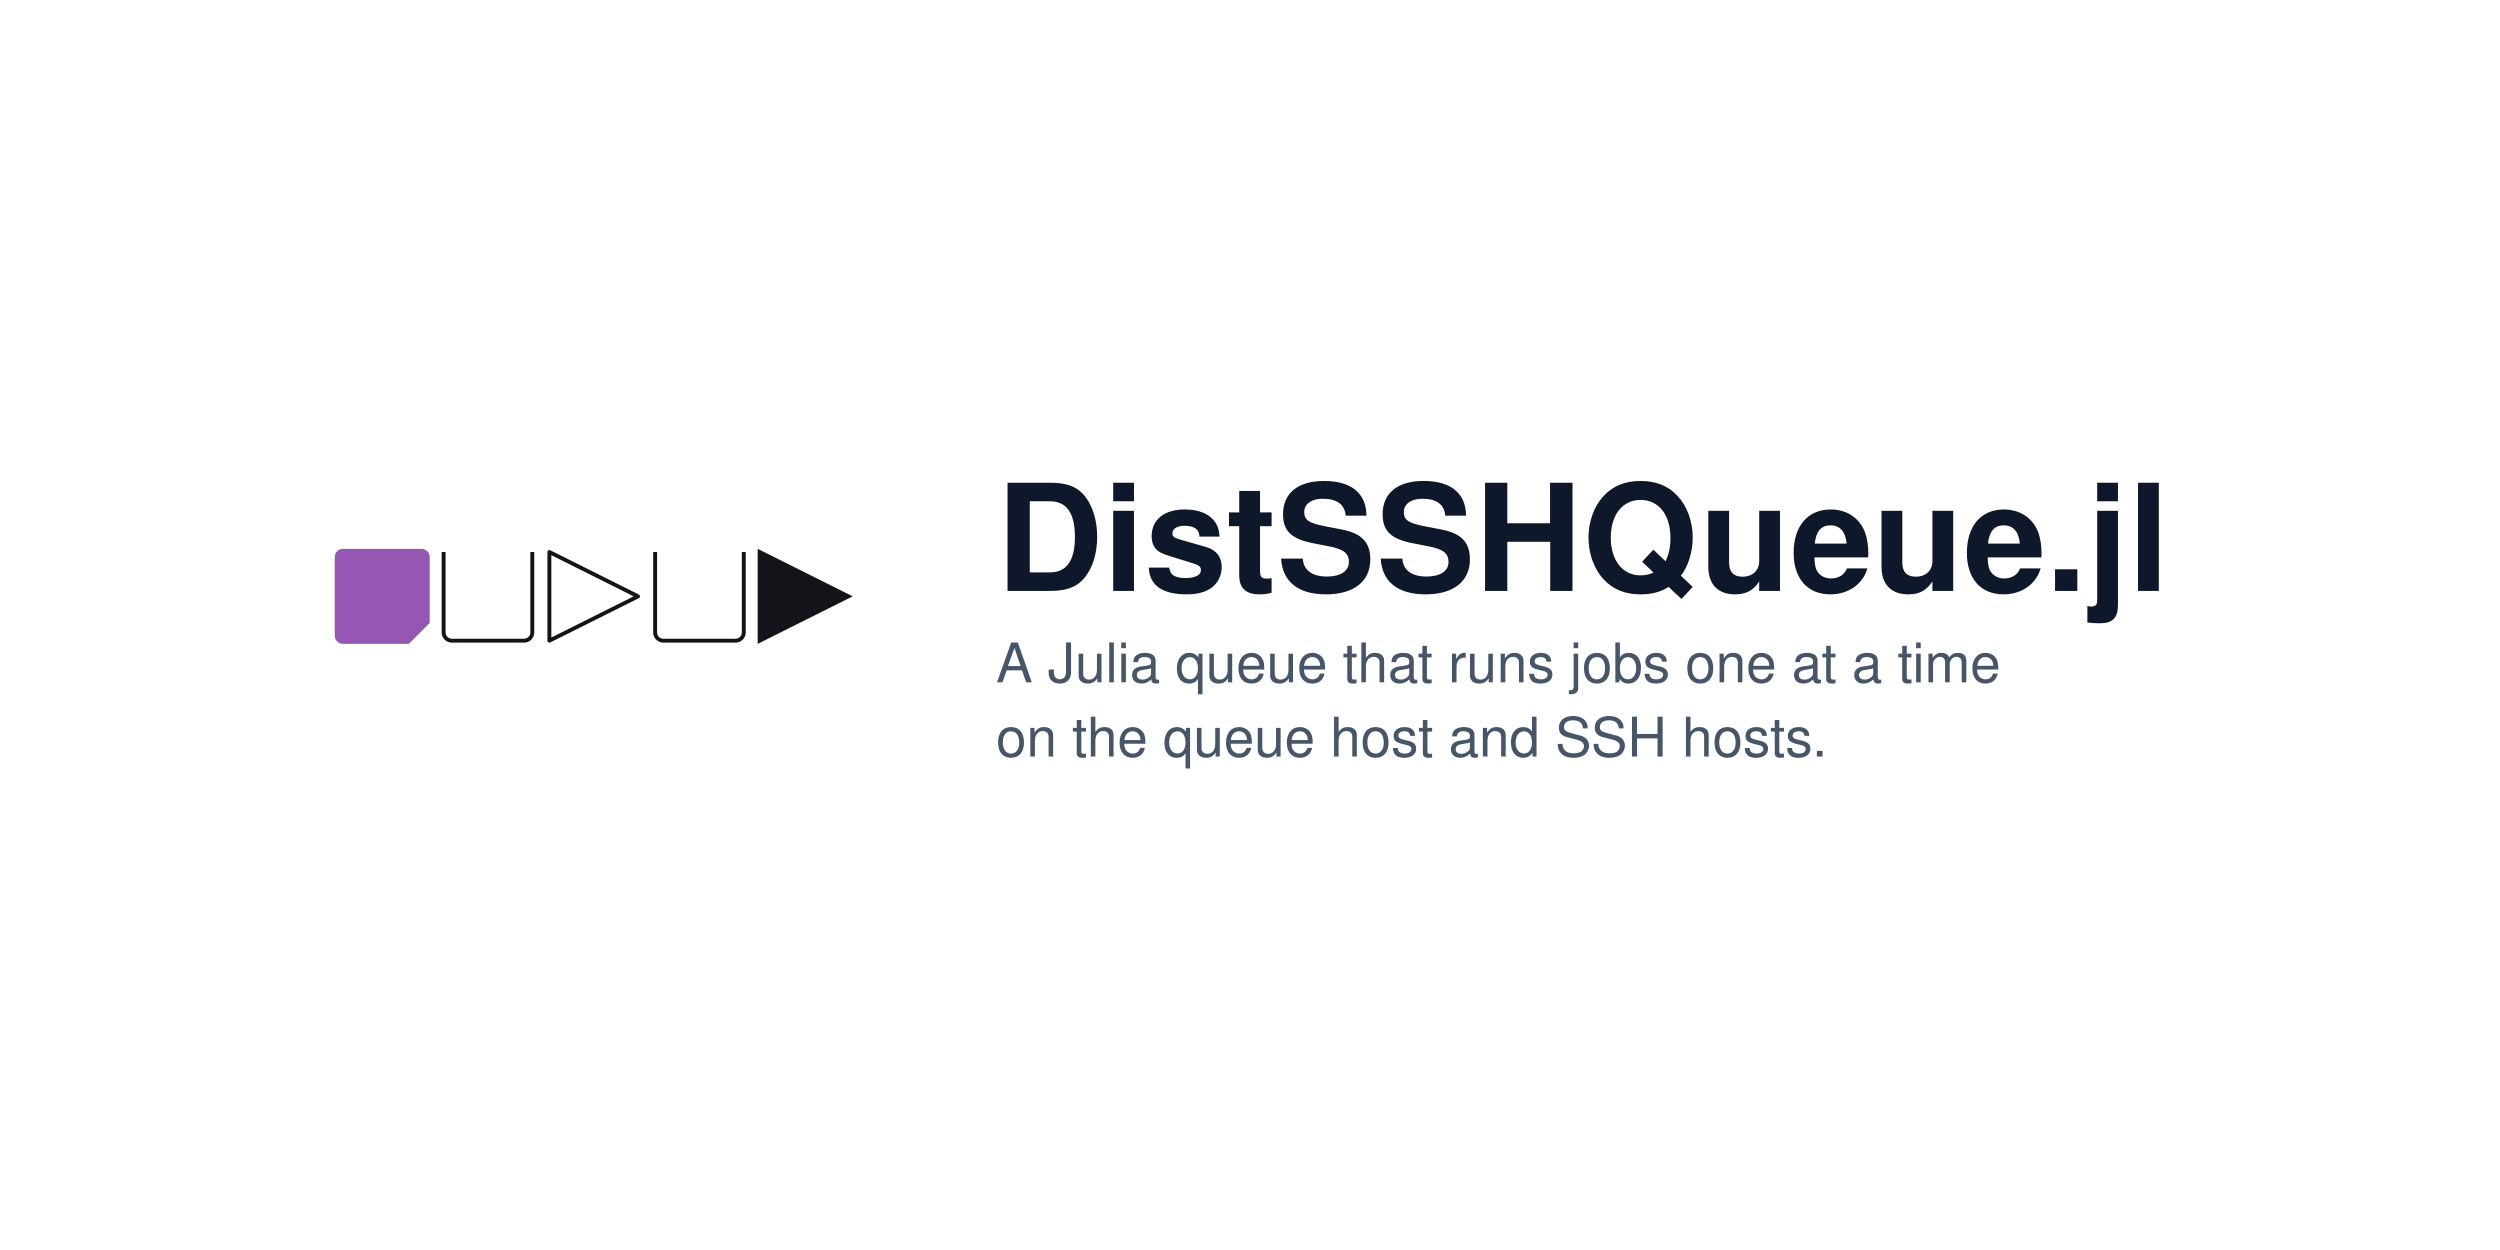
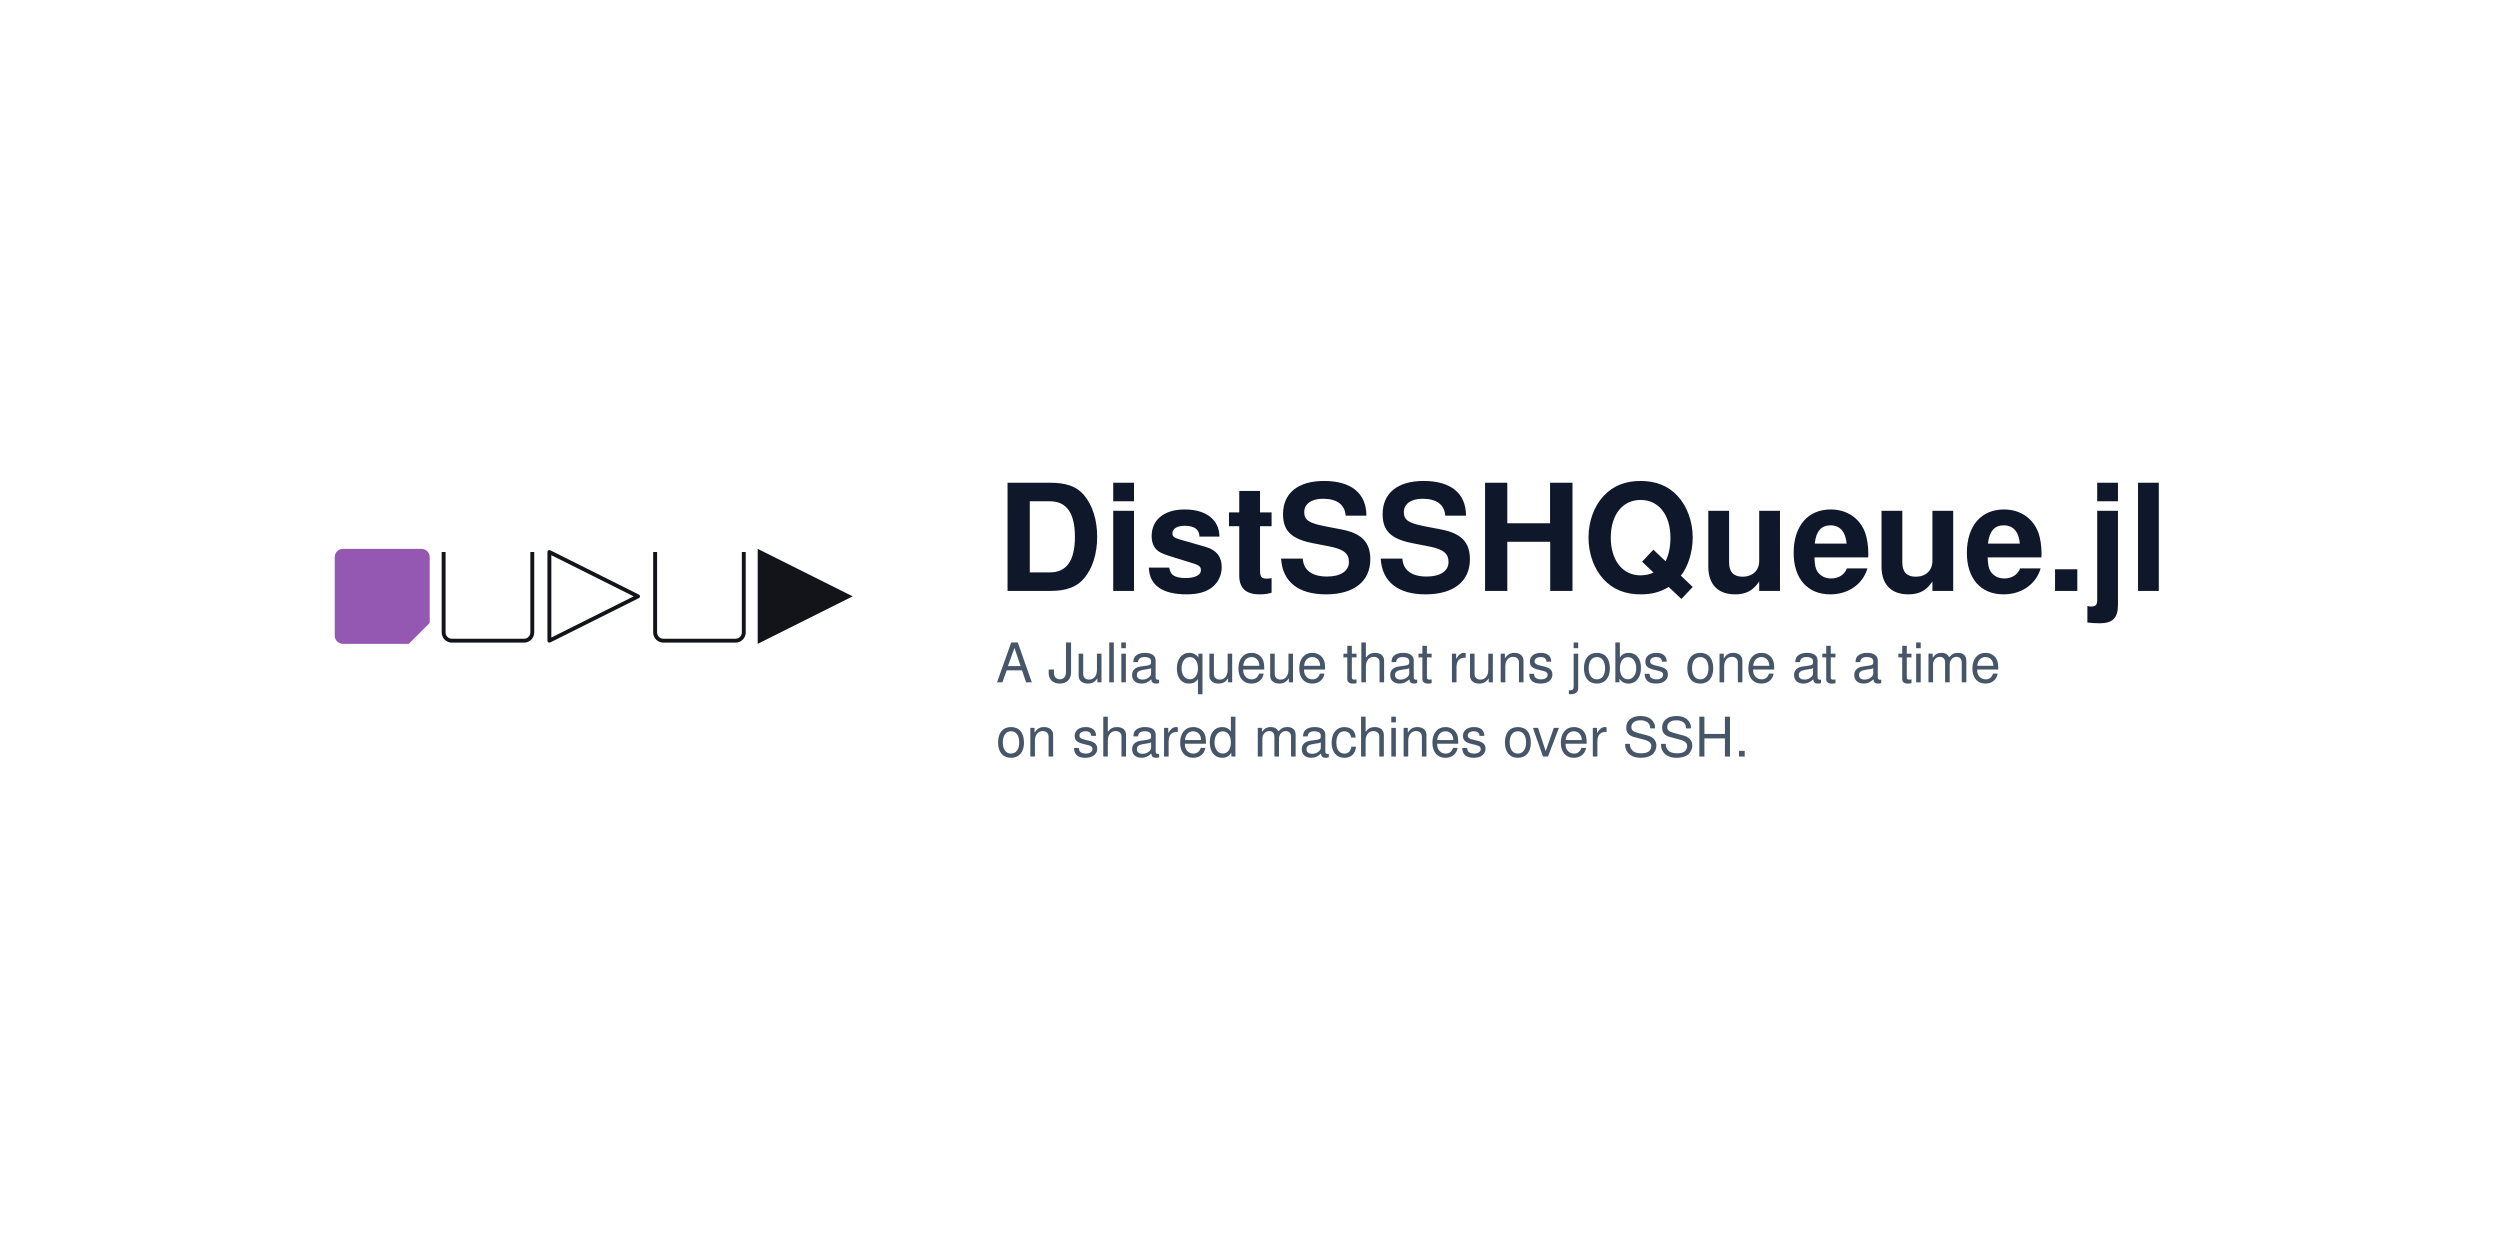
<svg xmlns="http://www.w3.org/2000/svg" width="1280" height="640" viewBox="0 0 1280 640">
  <rect width="1280" height="640" fill="#ffffff" />
  <svg x="130" y="135.333" width="340" height="340" viewBox="0 0 340 340">
    <path fill-rule="nonzero" fill="rgb(58.4%, 34.5%, 69.8%)" fill-opacity="1" d="M 45.594 145.684 L 85.793 145.684 C 88.121 145.684 90.008 147.57 90.008 149.898 L 90.008 183.617 L 79.309 194.316 L 45.594 194.316 C 43.266 194.316 41.379 192.43 41.379 190.102 L 41.379 149.898 C 41.379 147.57 43.266 145.684 45.594 145.684 Z M 45.594 145.684 " />
    <path fill="none" stroke-width="2" stroke-linecap="butt" stroke-linejoin="round" stroke="rgb(7%, 8%, 10%)" stroke-opacity="1" stroke-miterlimit="10" d="M 97.141 147.305 L 97.141 188.48 C 97.141 190.809 99.027 192.695 101.355 192.695 L 138.316 192.695 C 140.645 192.695 142.531 190.809 142.531 188.48 L 142.531 147.305 " />
    <path fill="none" stroke-width="2" stroke-linecap="round" stroke-linejoin="round" stroke="rgb(7%, 8%, 10%)" stroke-opacity="1" stroke-miterlimit="10" d="M 151.285 147.305 L 196.672 170 L 151.285 192.695 Z M 151.285 147.305 " />
    <path fill="none" stroke-width="2" stroke-linecap="butt" stroke-linejoin="round" stroke="rgb(7%, 8%, 10%)" stroke-opacity="1" stroke-miterlimit="10" d="M 205.426 147.305 L 205.426 188.48 C 205.426 190.809 207.312 192.695 209.641 192.695 L 246.602 192.695 C 248.926 192.695 250.816 190.809 250.816 188.48 L 250.816 147.305 " />
    <path fill-rule="nonzero" fill="rgb(7%, 8%, 10%)" fill-opacity="1" d="M 257.945 145.684 L 306.578 170 L 257.945 194.316 Z M 257.945 145.684 " />
  </svg>
  <text x="510" y="276" dominant-baseline="middle" fill="#0f172a" font-family="'Helvetica Neue', Helvetica, Arial, sans-serif" font-size="76" font-weight="800">DistSSHQueue.jl</text>
  <text x="510" y="340" dominant-baseline="middle" fill="#475569" font-family="'Helvetica Neue', Helvetica, Arial, sans-serif" font-size="28" font-weight="500">A Julia queue that runs jobs one at a time</text>
-   <text x="510" y="378" dominant-baseline="middle" fill="#475569" font-family="'Helvetica Neue', Helvetica, Arial, sans-serif" font-size="28" font-weight="500">on the queue host and SSH hosts.</text>
+   <text x="510" y="378" dominant-baseline="middle" fill="#475569" font-family="'Helvetica Neue', Helvetica, Arial, sans-serif" font-size="28" font-weight="500">on shared machines over SSH.</text>
</svg>
